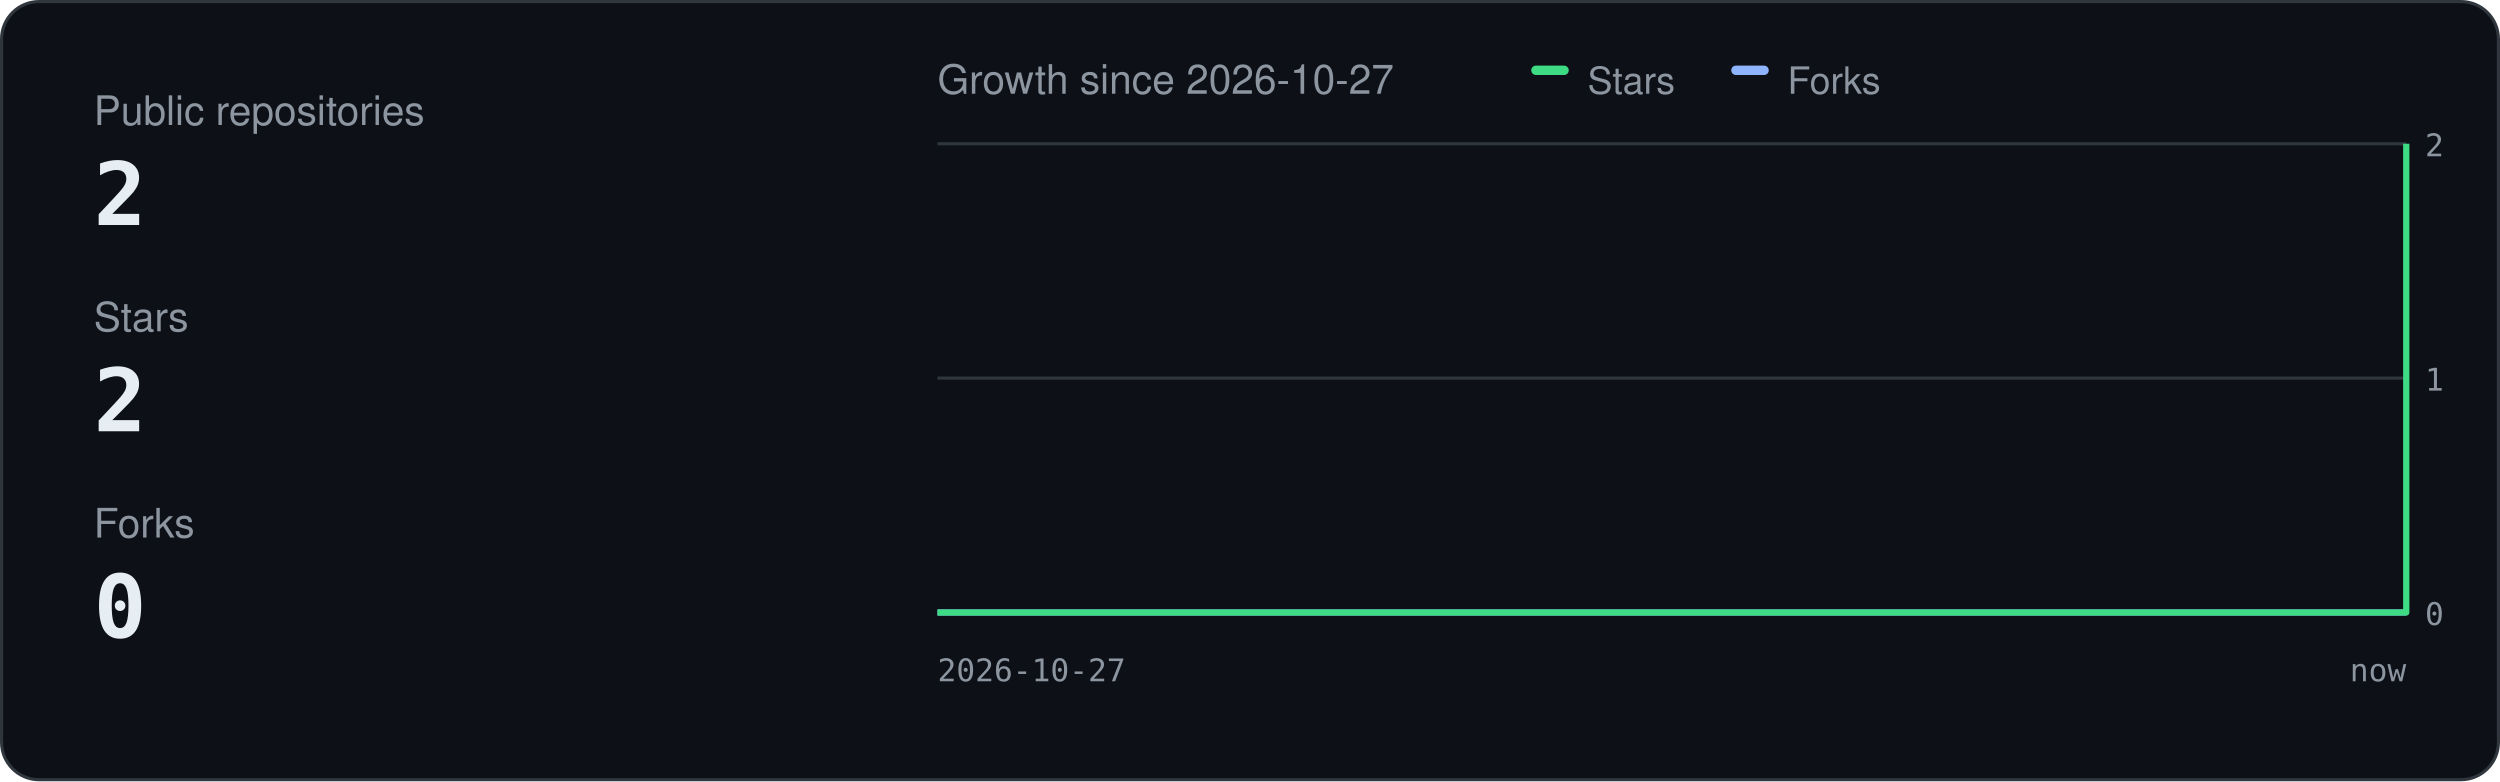
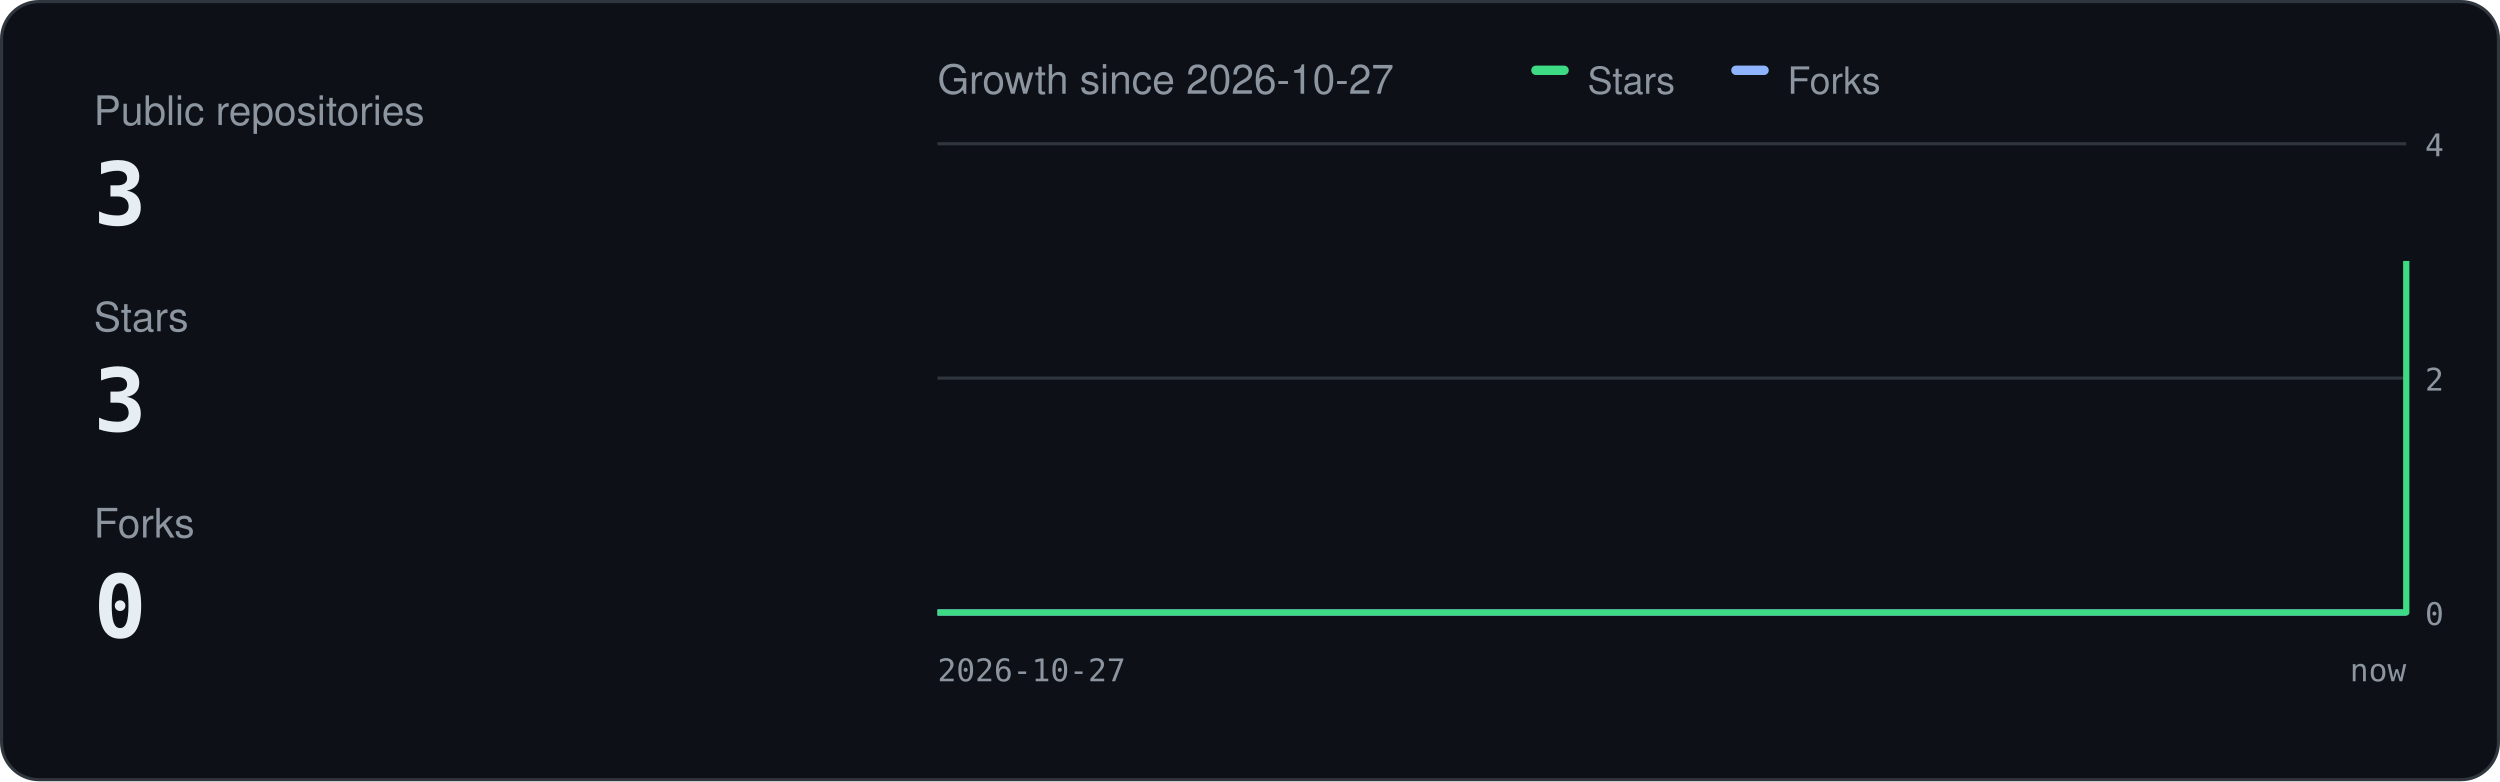
- <svg xmlns="http://www.w3.org/2000/svg" width="800" height="250" viewBox="0 0 800 250" role="img" aria-label="TypeSOL organization: 2 public repositories, 2 stars, 0 forks">
+ <svg xmlns="http://www.w3.org/2000/svg" width="800" height="250" viewBox="0 0 800 250" role="img" aria-label="TypeSOL organization: 3 public repositories, 3 stars, 0 forks">
  <rect x="0.5" y="0.5" width="799" height="249" rx="12" fill="#0d1117" stroke="#30363d" />
  <text x="30" y="40" font-family="-apple-system, BlinkMacSystemFont, 'Segoe UI', Helvetica, Arial, sans-serif" font-size="13" fill="#8d96a0">Public repositories</text>
-   <text x="30" y="72" font-family="ui-monospace, SFMono-Regular, Menlo, monospace" font-size="28" font-weight="600" fill="#e6edf3">2</text>
+   <text x="30" y="72" font-family="ui-monospace, SFMono-Regular, Menlo, monospace" font-size="28" font-weight="600" fill="#e6edf3">3</text>
  <text x="30" y="106" font-family="-apple-system, BlinkMacSystemFont, 'Segoe UI', Helvetica, Arial, sans-serif" font-size="13" fill="#8d96a0">Stars</text>
-   <text x="30" y="138" font-family="ui-monospace, SFMono-Regular, Menlo, monospace" font-size="28" font-weight="600" fill="#e6edf3">2</text>
+   <text x="30" y="138" font-family="ui-monospace, SFMono-Regular, Menlo, monospace" font-size="28" font-weight="600" fill="#e6edf3">3</text>
  <text x="30" y="172" font-family="-apple-system, BlinkMacSystemFont, 'Segoe UI', Helvetica, Arial, sans-serif" font-size="13" fill="#8d96a0">Forks</text>
  <text x="30" y="204" font-family="ui-monospace, SFMono-Regular, Menlo, monospace" font-size="28" font-weight="600" fill="#e6edf3">0</text>
  <text x="300" y="30" font-family="-apple-system, BlinkMacSystemFont, 'Segoe UI', Helvetica, Arial, sans-serif" font-size="13" fill="#8d96a0">Growth since 2026-10-27</text>
  <rect x="490" y="21" width="12" height="3" rx="1.5" fill="#3ddc84" />
  <text x="508" y="30" font-family="-apple-system, BlinkMacSystemFont, 'Segoe UI', Helvetica, Arial, sans-serif" font-size="12" fill="#8d96a0">Stars</text>
  <rect x="554" y="21" width="12" height="3" rx="1.5" fill="#8fb4ff" />
  <text x="572" y="30" font-family="-apple-system, BlinkMacSystemFont, 'Segoe UI', Helvetica, Arial, sans-serif" font-size="12" fill="#8d96a0">Forks</text>
  <line x1="300" x2="770" y1="46" y2="46" stroke="#30363d" stroke-width="1" />
-   <text x="776" y="50" font-family="ui-monospace, SFMono-Regular, Menlo, monospace" font-size="10" fill="#8d96a0">2</text>
+   <text x="776" y="50" font-family="ui-monospace, SFMono-Regular, Menlo, monospace" font-size="10" fill="#8d96a0">4</text>
  <line x1="300" x2="770" y1="121" y2="121" stroke="#30363d" stroke-width="1" />
-   <text x="776" y="125" font-family="ui-monospace, SFMono-Regular, Menlo, monospace" font-size="10" fill="#8d96a0">1</text>
+   <text x="776" y="125" font-family="ui-monospace, SFMono-Regular, Menlo, monospace" font-size="10" fill="#8d96a0">2</text>
  <line x1="300" x2="770" y1="196" y2="196" stroke="#30363d" stroke-width="1" />
  <text x="776" y="200" font-family="ui-monospace, SFMono-Regular, Menlo, monospace" font-size="10" fill="#8d96a0">0</text>
  <path d="M300.0,196.0H770.0V196.0H770" fill="none" stroke="#8fb4ff" stroke-width="2" stroke-linejoin="round" />
-   <path d="M300.0,196.0H770.0V46.0H770" fill="none" stroke="#3ddc84" stroke-width="2" stroke-linejoin="round" />
+   <path d="M300.0,196.0H770.0V83.5H770" fill="none" stroke="#3ddc84" stroke-width="2" stroke-linejoin="round" />
  <text x="300" y="218" font-family="ui-monospace, SFMono-Regular, Menlo, monospace" font-size="10" fill="#8d96a0">2026-10-27</text>
  <text x="770" y="218" font-family="ui-monospace, SFMono-Regular, Menlo, monospace" font-size="10" fill="#8d96a0" text-anchor="end">now</text>
</svg>
